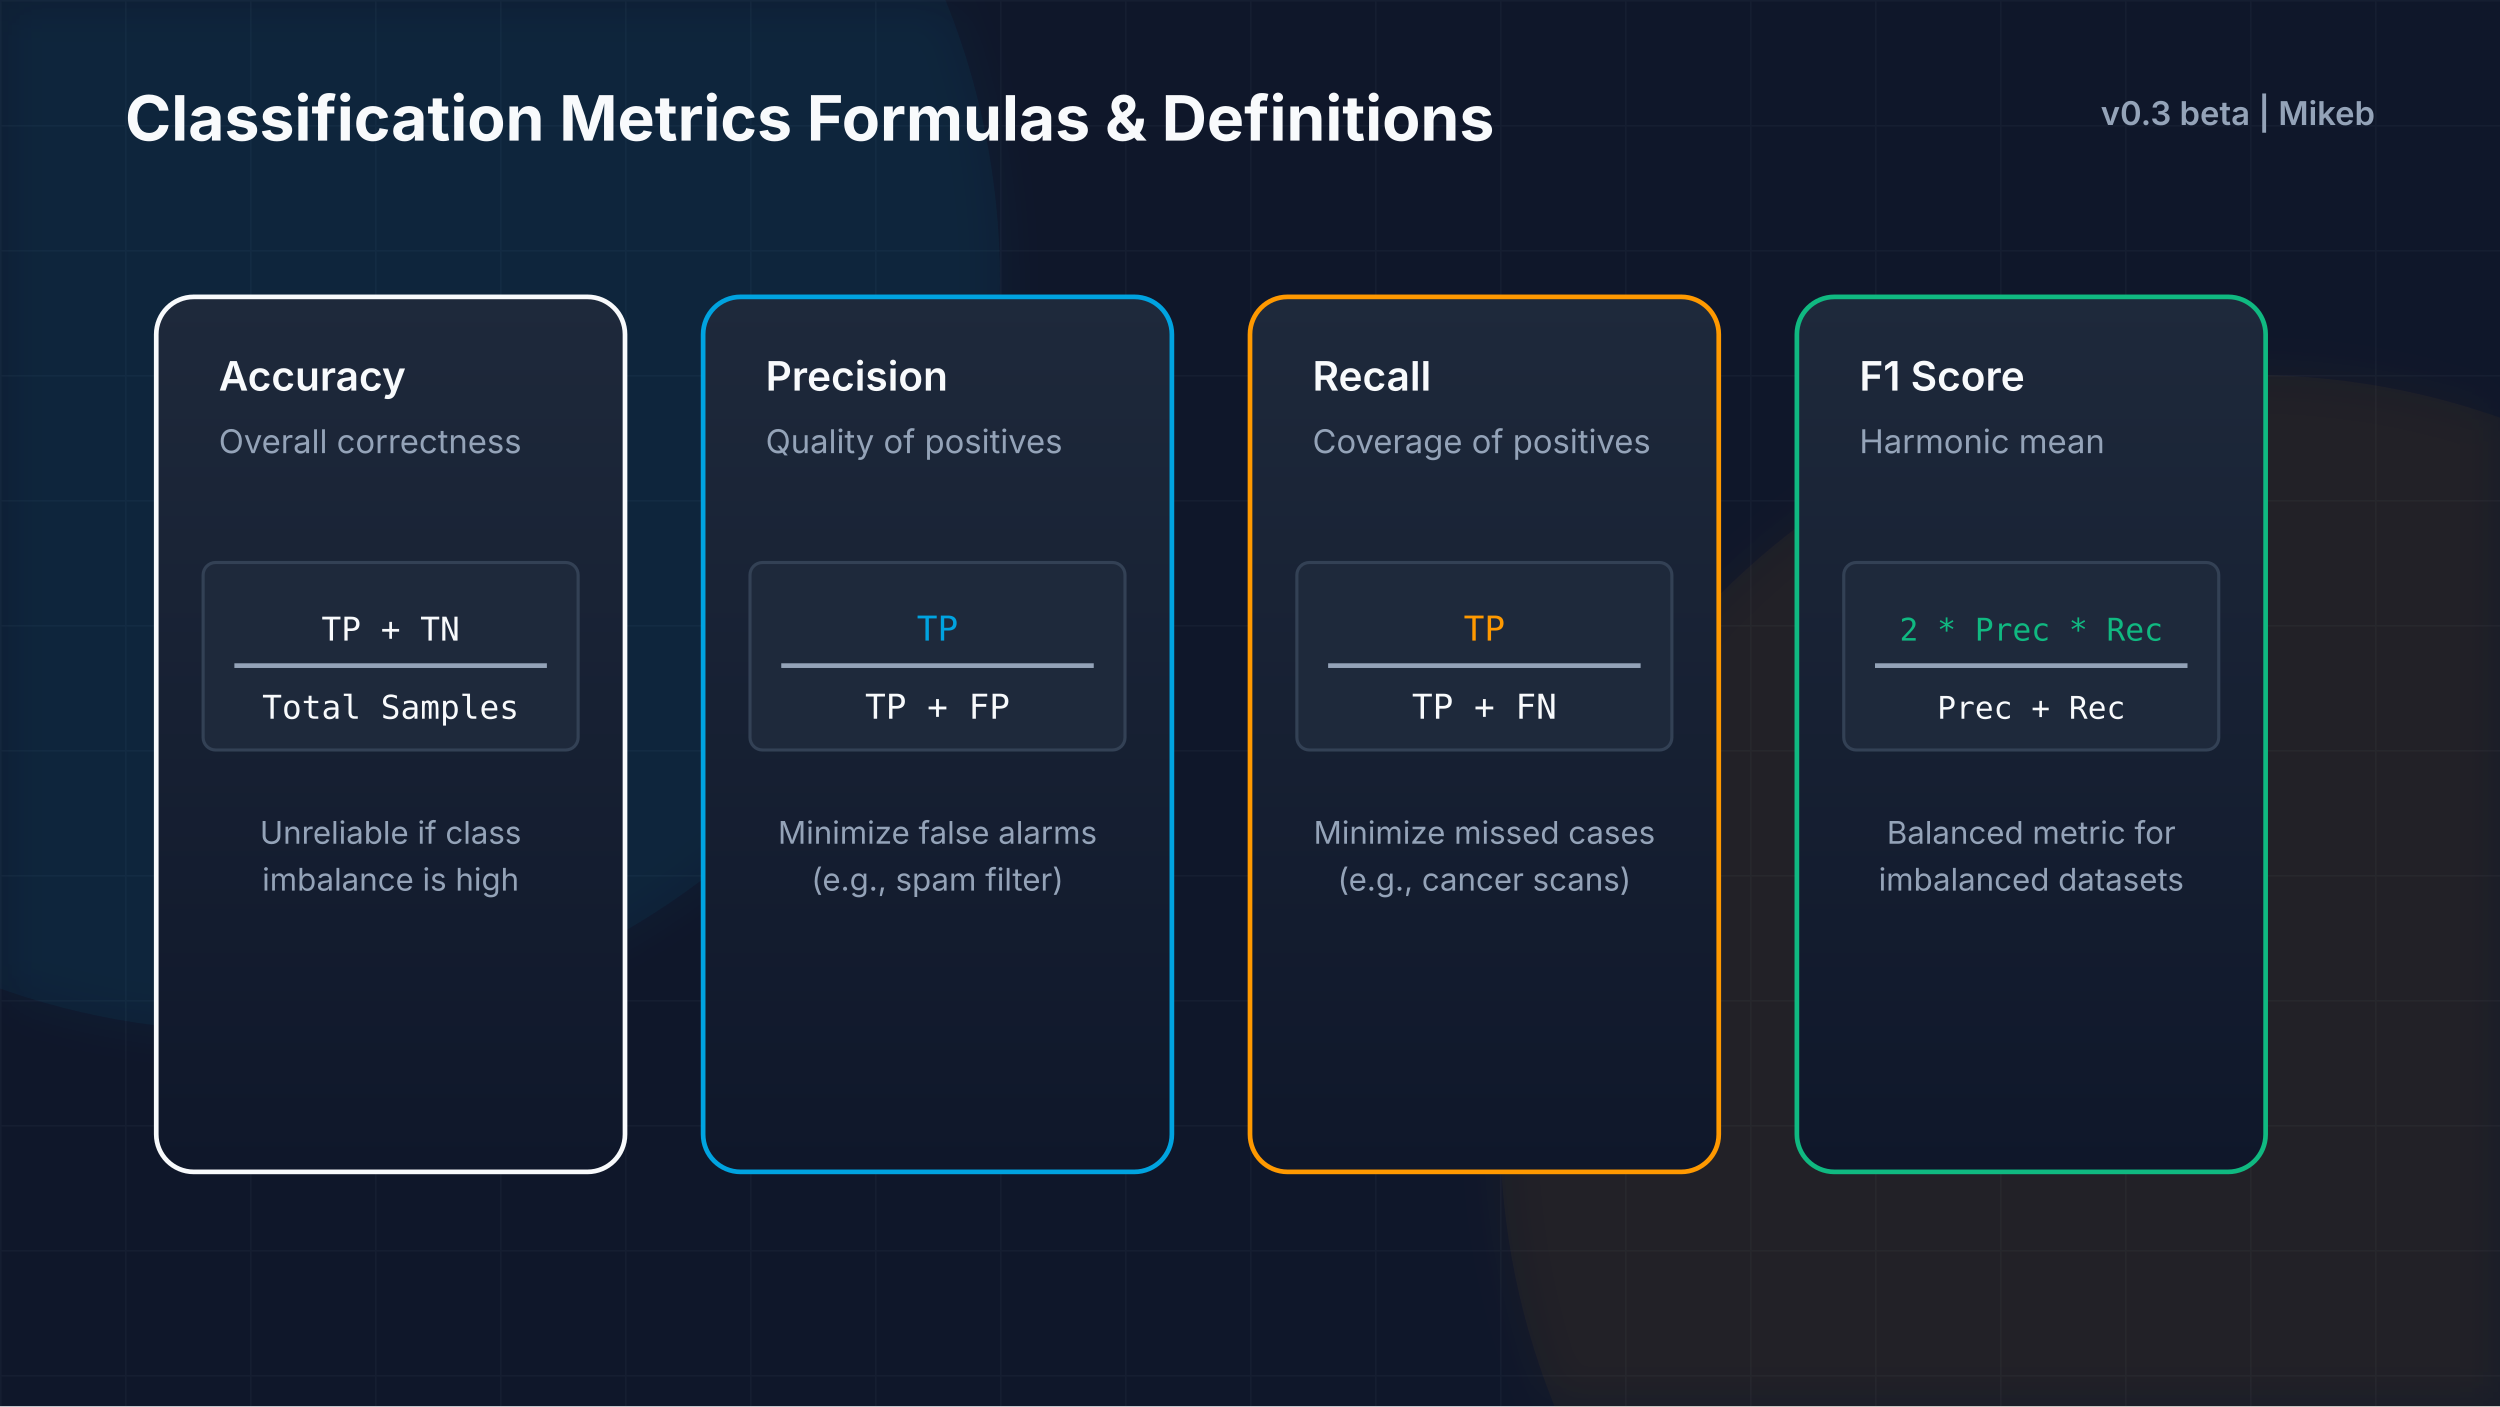
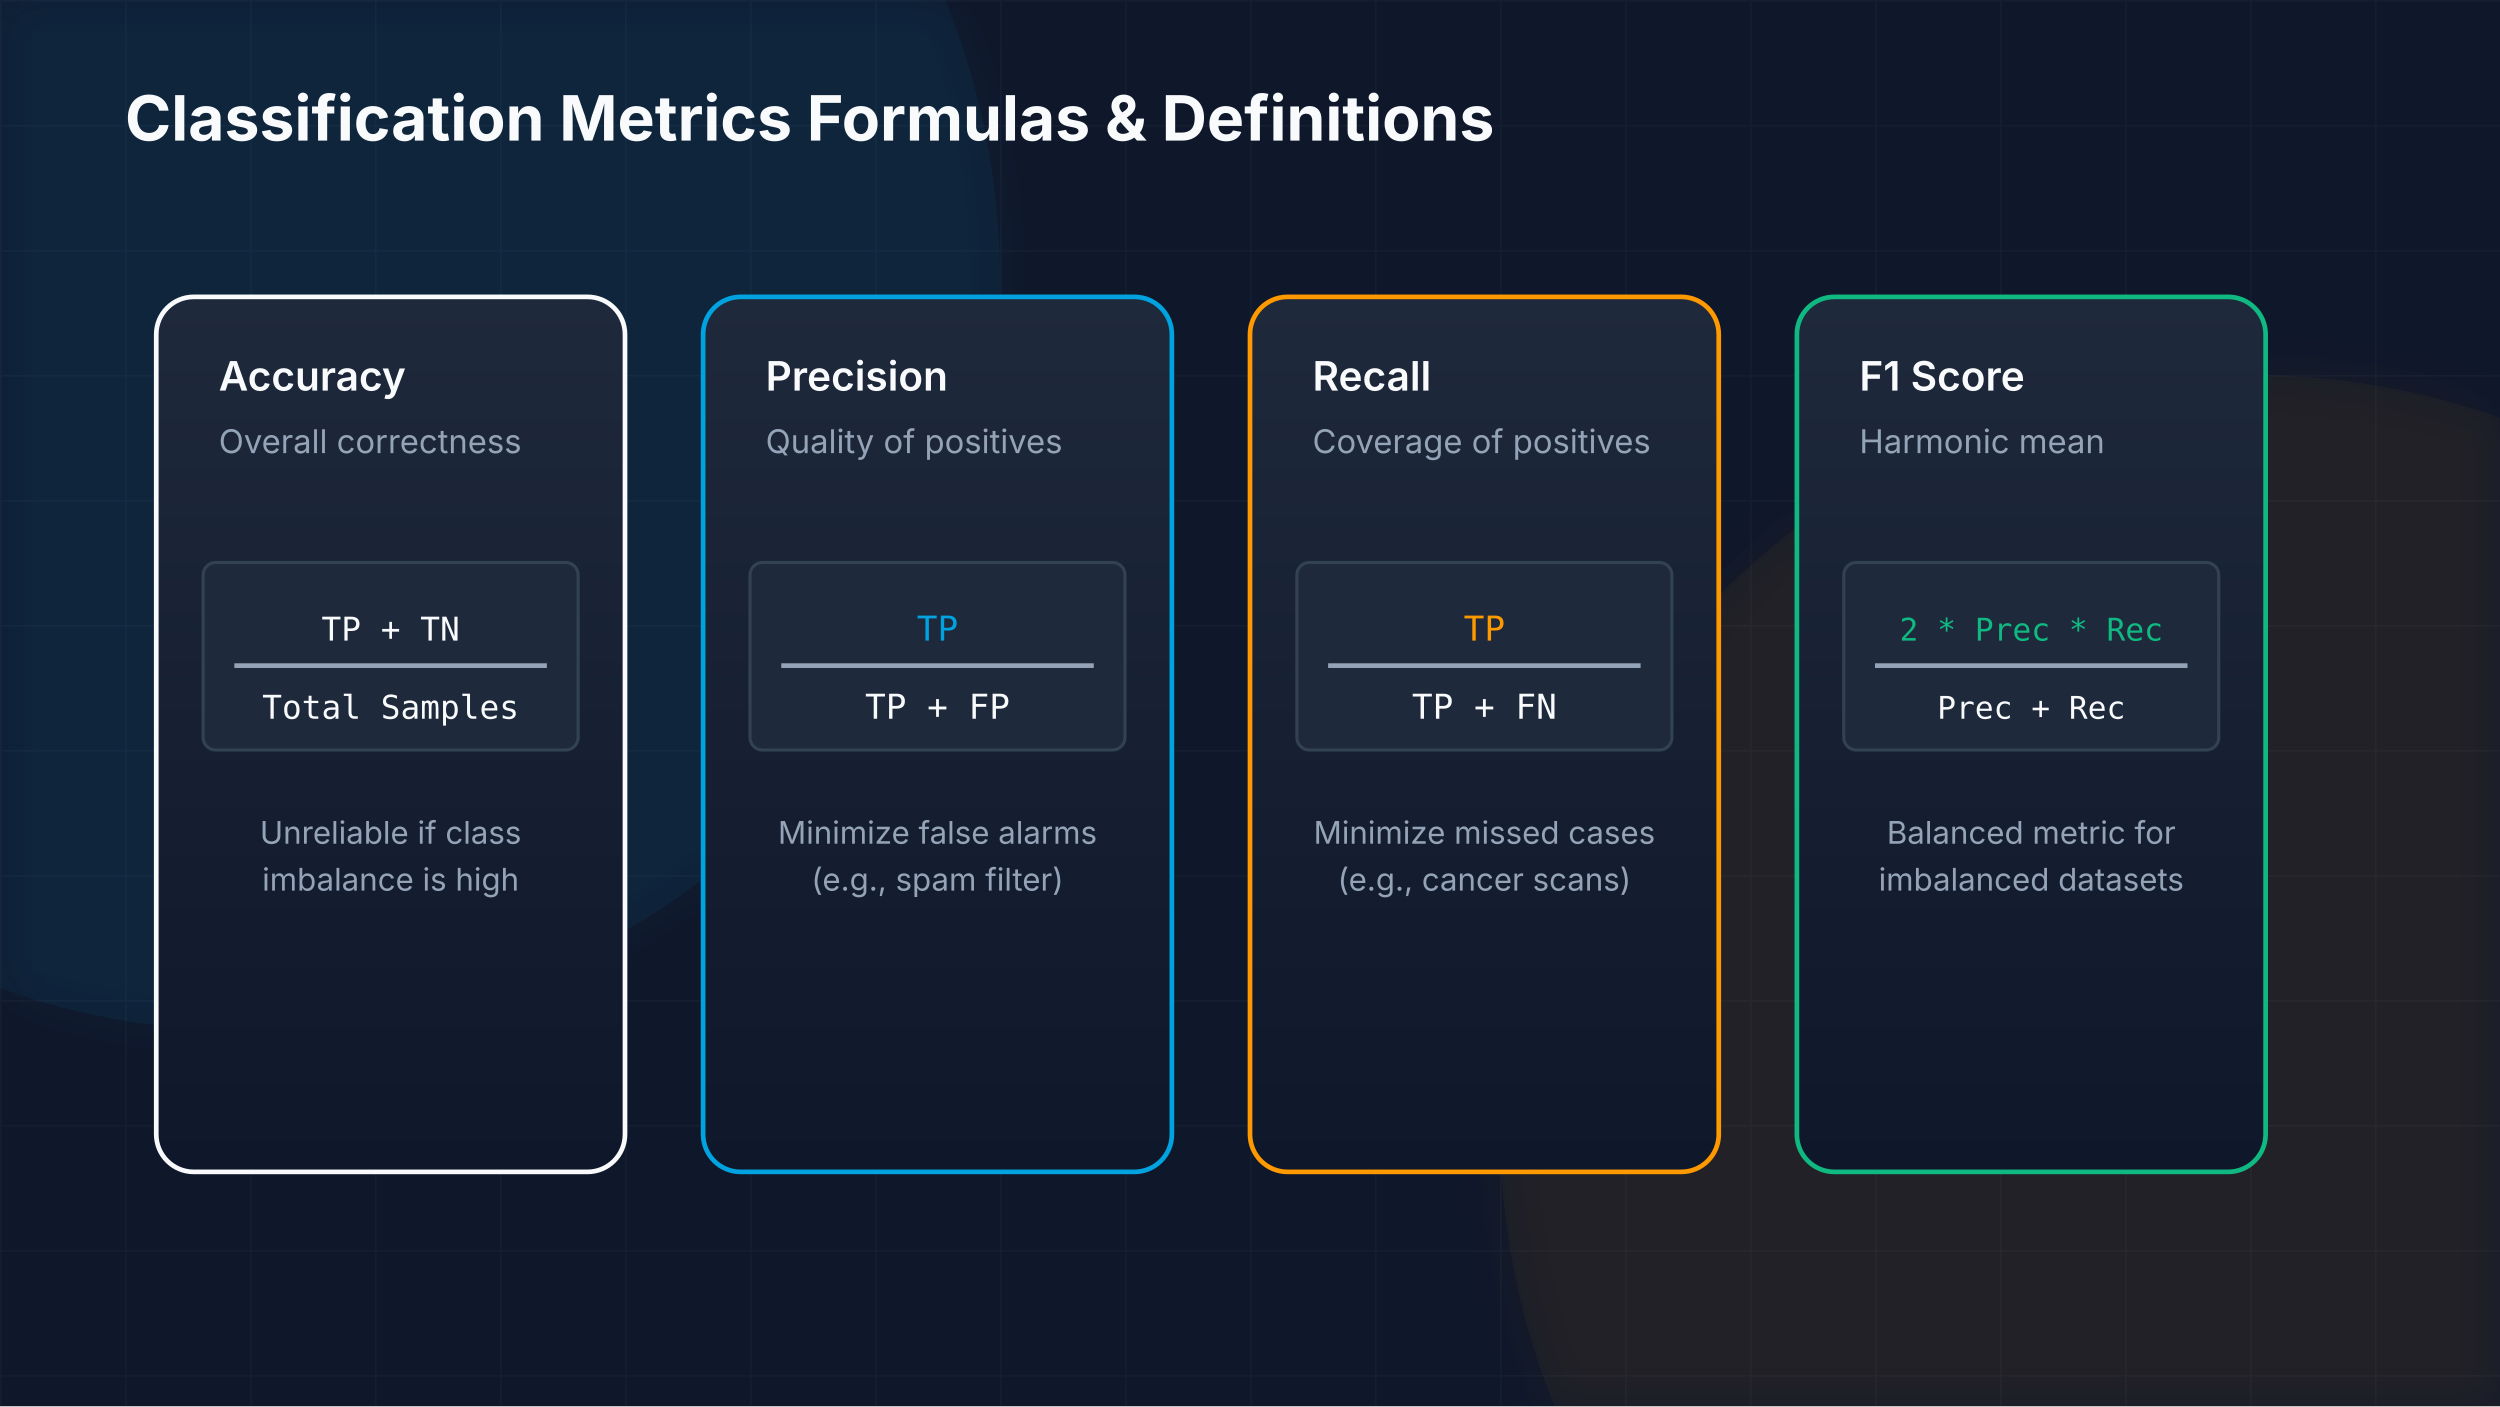
<svg xmlns="http://www.w3.org/2000/svg" viewBox="0 0 800 450" width="100%" height="100%">
  <defs>
    <linearGradient id="aws-orange" x1="0%" y1="0%" x2="100%" y2="100%">
      <stop offset="0%" stop-color="#FF9900" />
      <stop offset="100%" stop-color="#FFC400" />
    </linearGradient>
    <linearGradient id="cloud-blue" x1="0%" y1="0%" x2="100%" y2="100%">
      <stop offset="0%" stop-color="#00A3E0" />
      <stop offset="100%" stop-color="#1D70B8" />
    </linearGradient>
    <linearGradient id="success-green" x1="0%" y1="0%" x2="100%" y2="100%">
      <stop offset="0%" stop-color="#10B981" />
      <stop offset="100%" stop-color="#059669" />
    </linearGradient>
    <linearGradient id="alert-red" x1="0%" y1="0%" x2="100%" y2="100%">
      <stop offset="0%" stop-color="#EF4444" />
      <stop offset="100%" stop-color="#DC2626" />
    </linearGradient>
    <linearGradient id="warning-gold" x1="0%" y1="0%" x2="100%" y2="100%">
      <stop offset="0%" stop-color="#F59E0B" />
      <stop offset="100%" stop-color="#D97706" />
    </linearGradient>
    <linearGradient id="dark-card" x1="0%" y1="0%" x2="0%" y2="100%">
      <stop offset="0%" stop-color="#1E293B" />
      <stop offset="100%" stop-color="#0F172A" />
    </linearGradient>
    <linearGradient id="purple-glow" x1="0%" y1="0%" x2="100%" y2="100%">
      <stop offset="0%" stop-color="#8B5CF6" />
      <stop offset="100%" stop-color="#6D28D9" />
    </linearGradient>
    <filter id="glow-orange" x="-20%" y="-20%" width="140%" height="140%">
      <feGaussianBlur stdDeviation="8" result="blur" />
      <feComposite in="SourceGraphic" in2="blur" operator="over" />
    </filter>
    <filter id="glow-blue" x="-20%" y="-20%" width="140%" height="140%">
      <feGaussianBlur stdDeviation="8" result="blur" />
      <feComposite in="SourceGraphic" in2="blur" operator="over" />
    </filter>
    <pattern id="grid" width="40" height="40" patternUnits="userSpaceOnUse">
      <path d="M 40 0 L 0 0 0 40" fill="none" stroke="rgba(148, 163, 184, 0.05)" stroke-width="1" />
    </pattern>
  </defs>
  <rect width="800" height="450" fill="#0F172A" />
  <rect width="800" height="450" fill="url(#grid)" />
  <circle cx="80" cy="90" r="240" fill="rgba(0, 163, 224, 0.05)" filter="url(#glow-blue)" />
  <circle cx="720" cy="360" r="240" fill="rgba(255, 153, 0, 0.04)" filter="url(#glow-orange)" />
  <text x="40" y="45" font-family="Inter, system-ui, sans-serif" font-size="20" font-weight="700" fill="#F8FAFC">Classification Metrics Formulas &amp; Definitions</text>
-   <text x="760" y="40" font-family="Inter, system-ui, sans-serif" font-size="10.5" font-weight="600" fill="#94A3B8" text-anchor="end">v0.3 beta | Mikeb</text>
  <rect x="50" y="95" width="150" height="280" rx="12" fill="url(#dark-card)" stroke="#F8FAFC" stroke-width="1.5" />
  <text x="70" y="125" font-family="Inter, system-ui, sans-serif" font-size="13" font-weight="600" fill="#F8FAFC">Accuracy</text>
  <text x="70" y="145" font-family="Inter, system-ui, sans-serif" font-size="10.5" fill="#94A3B8">Overall correctness</text>
  <rect x="65" y="180" width="120" height="60" rx="4" fill="#1E293B" stroke="#334155" />
  <text x="125" y="205" font-family="monospace" font-size="10.5" fill="#F8FAFC" text-anchor="middle">TP + TN</text>
  <line x1="75" y1="213" x2="175" y2="213" stroke="#94A3B8" stroke-width="1.5" />
  <text x="125" y="230" font-family="monospace" font-size="10.5" fill="#F8FAFC" text-anchor="middle">Total Samples</text>
  <text x="125" y="270" font-family="Inter" font-size="10" fill="#94A3B8" text-anchor="middle">Unreliable if class</text>
  <text x="125" y="285" font-family="Inter" font-size="10" fill="#94A3B8" text-anchor="middle">imbalance is high</text>
  <rect x="225" y="95" width="150" height="280" rx="12" fill="url(#dark-card)" stroke="#00A3E0" stroke-width="1.5" />
  <text x="245" y="125" font-family="Inter, system-ui, sans-serif" font-size="13" font-weight="600" fill="#F8FAFC">Precision</text>
  <text x="245" y="145" font-family="Inter, system-ui, sans-serif" font-size="10.5" fill="#94A3B8">Quality of positives</text>
  <rect x="240" y="180" width="120" height="60" rx="4" fill="#1E293B" stroke="#334155" />
  <text x="300" y="205" font-family="monospace" font-size="11" fill="#00A3E0" text-anchor="middle">TP</text>
  <line x1="250" y1="213" x2="350" y2="213" stroke="#94A3B8" stroke-width="1.5" />
  <text x="300" y="230" font-family="monospace" font-size="11" fill="#F8FAFC" text-anchor="middle">TP + FP</text>
  <text x="300" y="270" font-family="Inter" font-size="10" fill="#94A3B8" text-anchor="middle">Minimize false alarms</text>
  <text x="300" y="285" font-family="Inter" font-size="10" fill="#94A3B8" text-anchor="middle">(e.g., spam filter)</text>
  <rect x="400" y="95" width="150" height="280" rx="12" fill="url(#dark-card)" stroke="#FF9900" stroke-width="1.5" />
  <text x="420" y="125" font-family="Inter, system-ui, sans-serif" font-size="13" font-weight="600" fill="#F8FAFC">Recall</text>
  <text x="420" y="145" font-family="Inter, system-ui, sans-serif" font-size="10.5" fill="#94A3B8">Coverage of positives</text>
  <rect x="415" y="180" width="120" height="60" rx="4" fill="#1E293B" stroke="#334155" />
  <text x="475" y="205" font-family="monospace" font-size="11" fill="#FF9900" text-anchor="middle">TP</text>
  <line x1="425" y1="213" x2="525" y2="213" stroke="#94A3B8" stroke-width="1.5" />
  <text x="475" y="230" font-family="monospace" font-size="11" fill="#F8FAFC" text-anchor="middle">TP + FN</text>
  <text x="475" y="270" font-family="Inter" font-size="10" fill="#94A3B8" text-anchor="middle">Minimize missed cases</text>
  <text x="475" y="285" font-family="Inter" font-size="10" fill="#94A3B8" text-anchor="middle">(e.g., cancer scans)</text>
  <rect x="575" y="95" width="150" height="280" rx="12" fill="url(#dark-card)" stroke="#10B981" stroke-width="1.5" />
  <text x="595" y="125" font-family="Inter, system-ui, sans-serif" font-size="13" font-weight="600" fill="#F8FAFC">F1 Score</text>
  <text x="595" y="145" font-family="Inter, system-ui, sans-serif" font-size="10.5" fill="#94A3B8">Harmonic mean</text>
  <rect x="590" y="180" width="120" height="60" rx="4" fill="#1E293B" stroke="#334155" />
  <text x="650" y="205" font-family="monospace" font-size="10" fill="#10B981" text-anchor="middle">2 * Prec * Rec</text>
  <line x1="600" y1="213" x2="700" y2="213" stroke="#94A3B8" stroke-width="1.5" />
  <text x="650" y="230" font-family="monospace" font-size="10" fill="#F8FAFC" text-anchor="middle">Prec + Rec</text>
  <text x="650" y="270" font-family="Inter" font-size="10" fill="#94A3B8" text-anchor="middle">Balanced metric for</text>
  <text x="650" y="285" font-family="Inter" font-size="10" fill="#94A3B8" text-anchor="middle">imbalanced datasets</text>
</svg>
